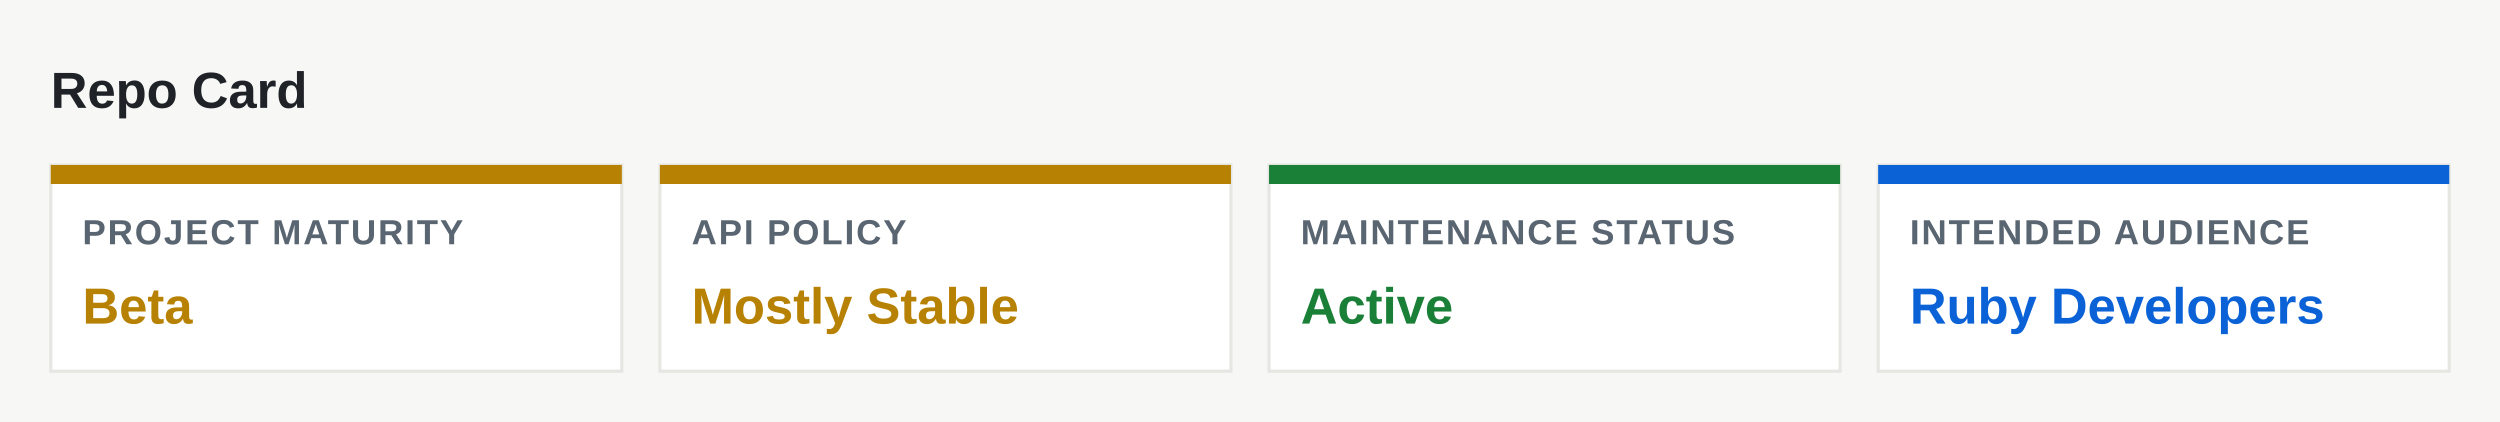
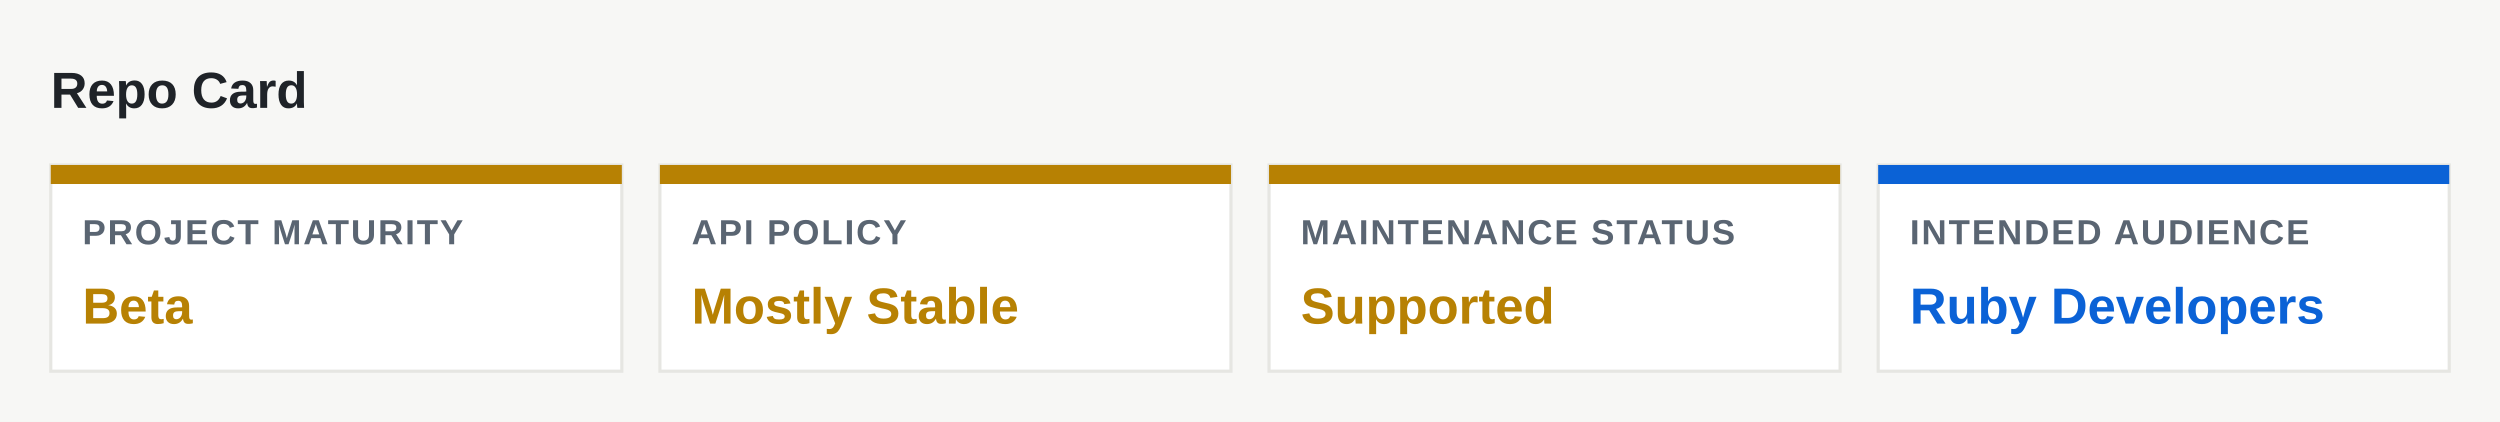
<svg xmlns="http://www.w3.org/2000/svg" width="788" height="133" viewBox="0 0 788 133">
  <style>
  .title { font-family: "Segoe UI","Helvetica Neue",Arial,"Noto Sans",sans-serif; font-size: 16px; font-weight: 600; fill: #1f2328; }
  .label { font-family: "Segoe UI","Helvetica Neue",Arial,"Noto Sans",sans-serif; font-size: 11px; font-weight: 600; letter-spacing: 0.6px; fill: #5a6572; }
  .value { font-family: "Segoe UI","Helvetica Neue",Arial,"Noto Sans",sans-serif; font-size: 16px; font-weight: 600; }
  .card { fill: #ffffff; stroke: #e6e6e2; }
</style>
  <rect x="0" y="0" width="788" height="133" fill="#f7f7f5" />
  <text x="16" y="34" class="title">Repo Card</text>
  <rect x="16" y="52" width="180" height="65" class="card" />
  <rect x="16" y="52" width="180" height="6" fill="#b78103" />
  <text x="26" y="77" class="label">PROJECT MATURITY</text>
  <text x="26" y="102" class="value" fill="#b78103">Beta</text>
  <rect x="208" y="52" width="180" height="65" class="card" />
  <rect x="208" y="52" width="180" height="6" fill="#b78103" />
  <text x="218" y="77" class="label">API POLICY</text>
  <text x="218" y="102" class="value" fill="#b78103">Mostly Stable</text>
  <rect x="400" y="52" width="180" height="65" class="card" />
-   <rect x="400" y="52" width="180" height="6" fill="#1a7f37" />
+   <rect x="400" y="52" width="180" height="6" fill="#b78103" />
  <text x="410" y="77" class="label">MAINTENANCE STATUS</text>
-   <text x="410" y="102" class="value" fill="#1a7f37">Active</text>
+   <text x="410" y="102" class="value" fill="#b78103">Supported</text>
  <rect x="592" y="52" width="180" height="65" class="card" />
  <rect x="592" y="52" width="180" height="6" fill="#0b62d6" />
  <text x="602" y="77" class="label">INTENDED AUDIENCE</text>
  <text x="602" y="102" class="value" fill="#0b62d6">Ruby Developers</text>
</svg>
